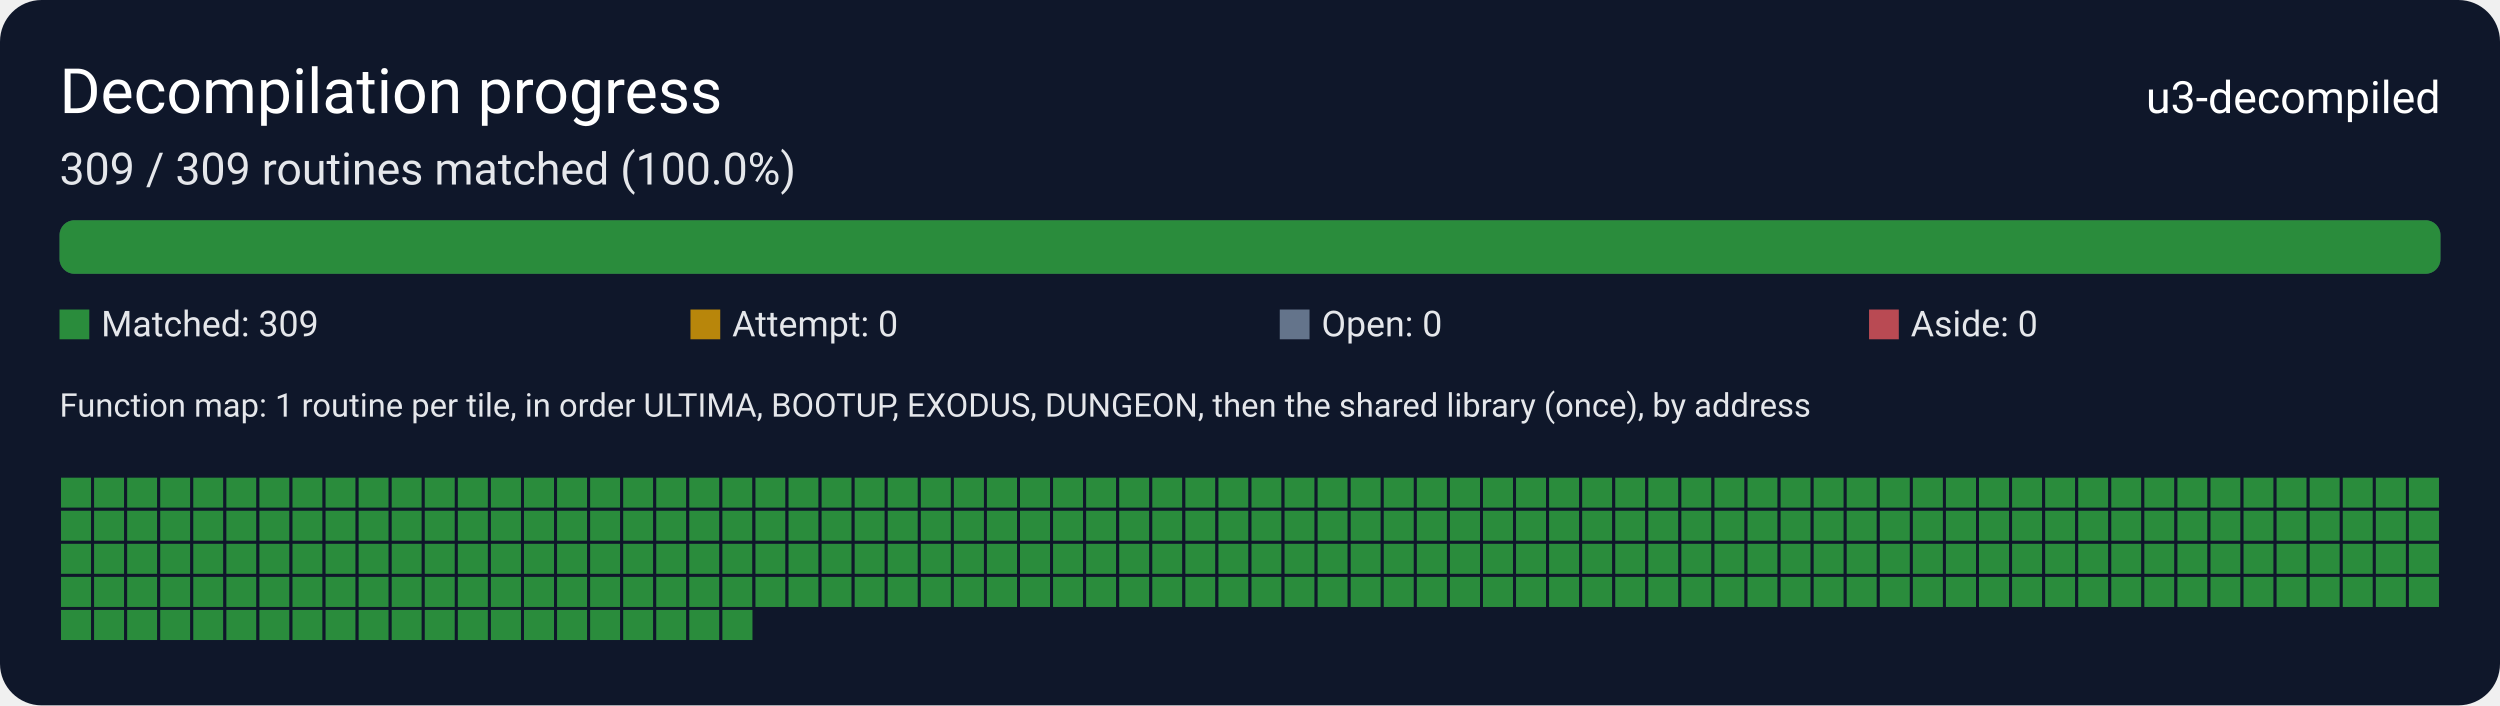
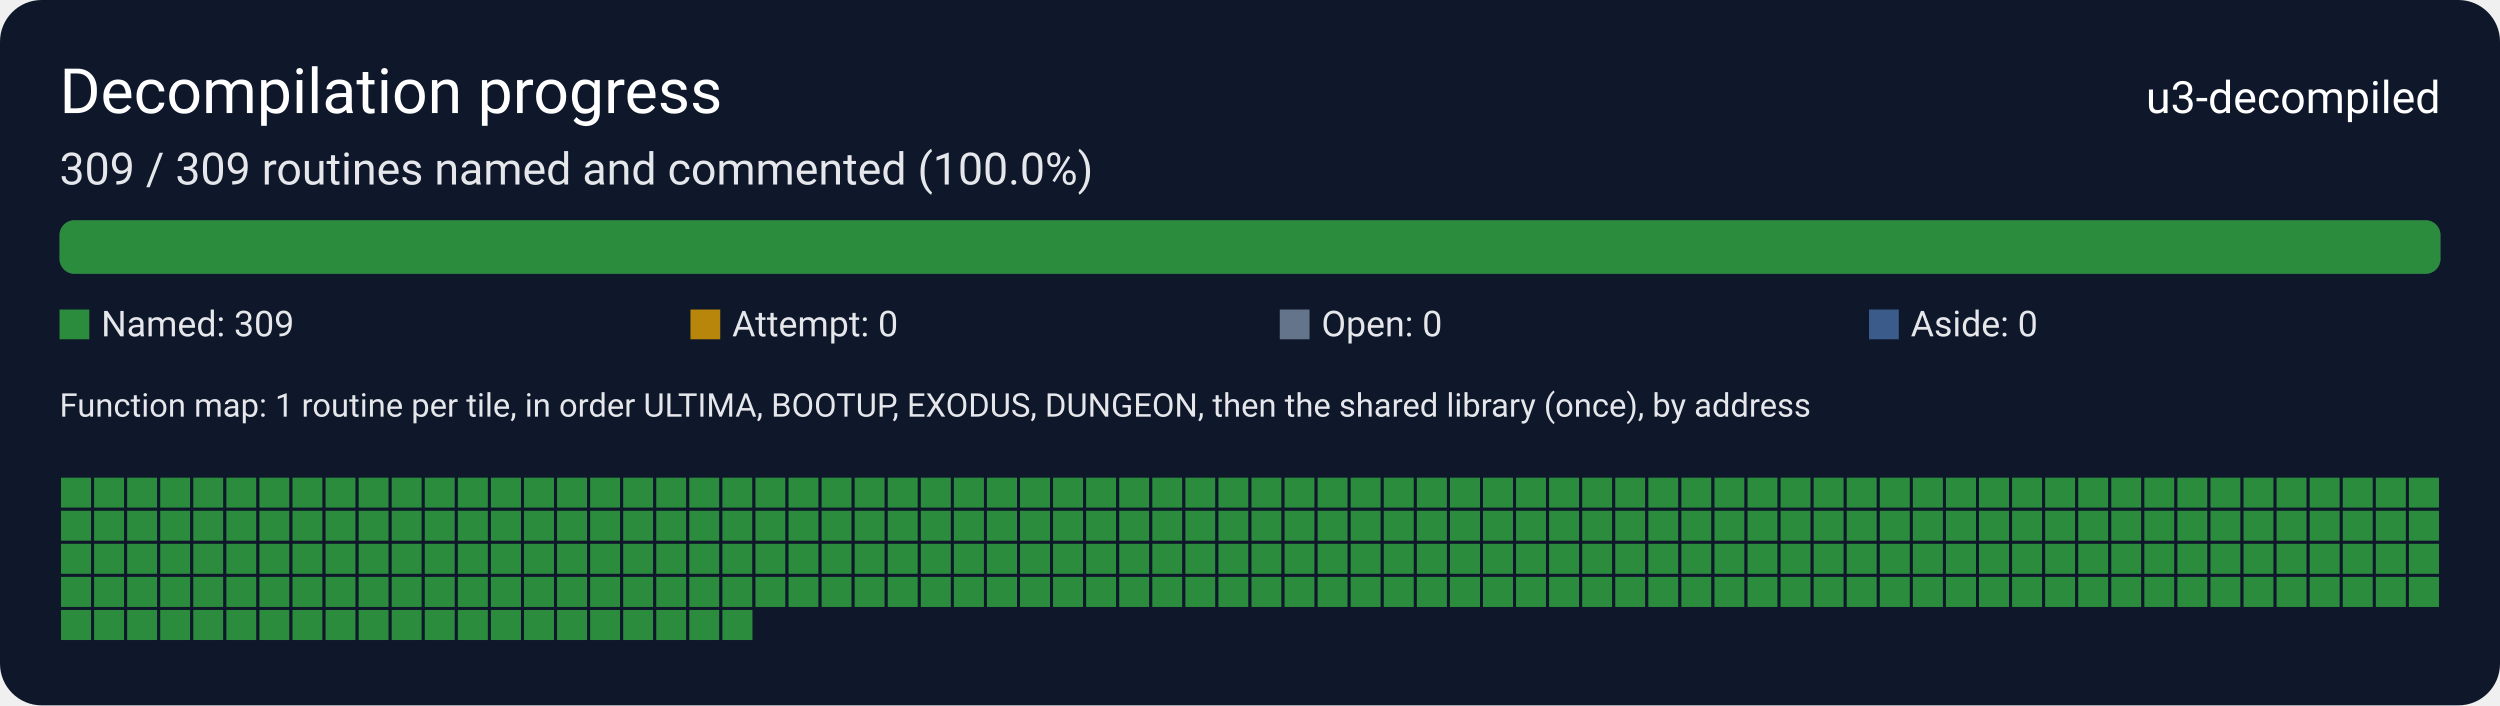
- <svg xmlns="http://www.w3.org/2000/svg" width="840" height="237" viewBox="0 0 840 237" font-family="Roboto, Helvetica, Arial, sans-serif" role="img" aria-label="Decompilation progress: 309 of 309 routines matched">
+ <svg xmlns="http://www.w3.org/2000/svg" width="840" height="237" viewBox="0 0 840 237" font-family="Roboto, Helvetica, Arial, sans-serif" role="img" aria-label="Decompilation progress: 309 of 309 routines named and commented">
  <rect width="840" height="237" rx="14" fill="#0f172a" />
  <text x="20" y="38" font-size="21" fill="#ffffff">Decompilation progress</text>
  <text x="820" y="38" font-size="15" fill="#ffffff" text-anchor="end">u3-decompiled</text>
-   <text x="20" y="62" font-size="15" fill="#e5e7eb">309 / 309 routines matched (100.0%)</text>
+   <text x="20" y="62" font-size="15" fill="#e5e7eb">309 / 309 routines named and commented (100.0%)</text>
  <rect x="20" y="74" width="800" height="18" rx="5" fill="#334155" />
  <rect x="20" y="74" width="800.00" height="18" rx="5" fill="#2a8c3c" />
  <rect x="20" y="104" width="10" height="10" fill="#2a8c3c" />
-   <text x="34" y="113" font-size="12" fill="#e5e7eb">Matched: 309</text>
+   <text x="34" y="113" font-size="12" fill="#e5e7eb">Named: 309</text>
  <rect x="232" y="104" width="10" height="10" fill="#b8860b" />
  <text x="246" y="113" font-size="12" fill="#e5e7eb">Attempt: 0</text>
  <rect x="430" y="104" width="10" height="10" fill="#64748b" />
  <text x="444" y="113" font-size="12" fill="#e5e7eb">Open: 0</text>
-   <rect x="628" y="104" width="10" height="10" fill="#b94a53" />
+   <rect x="628" y="104" width="10" height="10" fill="#3b5b8a" />
  <text x="642" y="113" font-size="12" fill="#e5e7eb">Aside: 0</text>
  <text x="20" y="140" font-size="11" fill="#e5e7eb">Function map: 1 routine per tile, in order ULTIMA, BOOTUP, EXODUS, DUNGEON, then the shared library (once), by address</text>
  <rect x="20.00" y="160.00" width="11.11" height="11.11" fill="#2a8c3c" stroke="#0f172a" stroke-width="1" />
  <rect x="31.11" y="160.00" width="11.11" height="11.11" fill="#2a8c3c" stroke="#0f172a" stroke-width="1" />
  <rect x="42.22" y="160.00" width="11.11" height="11.11" fill="#2a8c3c" stroke="#0f172a" stroke-width="1" />
  <rect x="53.33" y="160.00" width="11.11" height="11.11" fill="#2a8c3c" stroke="#0f172a" stroke-width="1" />
  <rect x="64.44" y="160.00" width="11.11" height="11.11" fill="#2a8c3c" stroke="#0f172a" stroke-width="1" />
  <rect x="75.56" y="160.00" width="11.11" height="11.11" fill="#2a8c3c" stroke="#0f172a" stroke-width="1" />
  <rect x="86.67" y="160.00" width="11.11" height="11.11" fill="#2a8c3c" stroke="#0f172a" stroke-width="1" />
  <rect x="97.78" y="160.00" width="11.11" height="11.11" fill="#2a8c3c" stroke="#0f172a" stroke-width="1" />
  <rect x="108.89" y="160.00" width="11.11" height="11.11" fill="#2a8c3c" stroke="#0f172a" stroke-width="1" />
  <rect x="120.00" y="160.00" width="11.11" height="11.11" fill="#2a8c3c" stroke="#0f172a" stroke-width="1" />
  <rect x="131.11" y="160.00" width="11.11" height="11.11" fill="#2a8c3c" stroke="#0f172a" stroke-width="1" />
  <rect x="142.22" y="160.00" width="11.11" height="11.11" fill="#2a8c3c" stroke="#0f172a" stroke-width="1" />
  <rect x="153.33" y="160.00" width="11.11" height="11.11" fill="#2a8c3c" stroke="#0f172a" stroke-width="1" />
  <rect x="164.44" y="160.00" width="11.11" height="11.11" fill="#2a8c3c" stroke="#0f172a" stroke-width="1" />
  <rect x="175.56" y="160.00" width="11.11" height="11.11" fill="#2a8c3c" stroke="#0f172a" stroke-width="1" />
  <rect x="186.67" y="160.00" width="11.11" height="11.11" fill="#2a8c3c" stroke="#0f172a" stroke-width="1" />
  <rect x="197.78" y="160.00" width="11.11" height="11.11" fill="#2a8c3c" stroke="#0f172a" stroke-width="1" />
  <rect x="208.89" y="160.00" width="11.11" height="11.11" fill="#2a8c3c" stroke="#0f172a" stroke-width="1" />
  <rect x="220.00" y="160.00" width="11.11" height="11.11" fill="#2a8c3c" stroke="#0f172a" stroke-width="1" />
  <rect x="231.11" y="160.00" width="11.11" height="11.11" fill="#2a8c3c" stroke="#0f172a" stroke-width="1" />
  <rect x="242.22" y="160.00" width="11.11" height="11.11" fill="#2a8c3c" stroke="#0f172a" stroke-width="1" />
  <rect x="253.33" y="160.00" width="11.11" height="11.11" fill="#2a8c3c" stroke="#0f172a" stroke-width="1" />
  <rect x="264.44" y="160.00" width="11.11" height="11.11" fill="#2a8c3c" stroke="#0f172a" stroke-width="1" />
  <rect x="275.56" y="160.00" width="11.11" height="11.11" fill="#2a8c3c" stroke="#0f172a" stroke-width="1" />
  <rect x="286.67" y="160.00" width="11.11" height="11.11" fill="#2a8c3c" stroke="#0f172a" stroke-width="1" />
  <rect x="297.78" y="160.00" width="11.11" height="11.11" fill="#2a8c3c" stroke="#0f172a" stroke-width="1" />
  <rect x="308.89" y="160.00" width="11.11" height="11.11" fill="#2a8c3c" stroke="#0f172a" stroke-width="1" />
  <rect x="320.00" y="160.00" width="11.11" height="11.11" fill="#2a8c3c" stroke="#0f172a" stroke-width="1" />
  <rect x="331.11" y="160.00" width="11.11" height="11.11" fill="#2a8c3c" stroke="#0f172a" stroke-width="1" />
  <rect x="342.22" y="160.00" width="11.11" height="11.11" fill="#2a8c3c" stroke="#0f172a" stroke-width="1" />
  <rect x="353.33" y="160.00" width="11.11" height="11.11" fill="#2a8c3c" stroke="#0f172a" stroke-width="1" />
  <rect x="364.44" y="160.00" width="11.11" height="11.11" fill="#2a8c3c" stroke="#0f172a" stroke-width="1" />
  <rect x="375.56" y="160.00" width="11.11" height="11.11" fill="#2a8c3c" stroke="#0f172a" stroke-width="1" />
  <rect x="386.67" y="160.00" width="11.11" height="11.11" fill="#2a8c3c" stroke="#0f172a" stroke-width="1" />
  <rect x="397.78" y="160.00" width="11.11" height="11.11" fill="#2a8c3c" stroke="#0f172a" stroke-width="1" />
  <rect x="408.89" y="160.00" width="11.11" height="11.11" fill="#2a8c3c" stroke="#0f172a" stroke-width="1" />
  <rect x="420.00" y="160.00" width="11.11" height="11.11" fill="#2a8c3c" stroke="#0f172a" stroke-width="1" />
  <rect x="431.11" y="160.00" width="11.11" height="11.11" fill="#2a8c3c" stroke="#0f172a" stroke-width="1" />
  <rect x="442.22" y="160.00" width="11.11" height="11.11" fill="#2a8c3c" stroke="#0f172a" stroke-width="1" />
  <rect x="453.33" y="160.00" width="11.11" height="11.11" fill="#2a8c3c" stroke="#0f172a" stroke-width="1" />
  <rect x="464.44" y="160.00" width="11.11" height="11.11" fill="#2a8c3c" stroke="#0f172a" stroke-width="1" />
  <rect x="475.56" y="160.00" width="11.11" height="11.11" fill="#2a8c3c" stroke="#0f172a" stroke-width="1" />
  <rect x="486.67" y="160.00" width="11.11" height="11.11" fill="#2a8c3c" stroke="#0f172a" stroke-width="1" />
  <rect x="497.78" y="160.00" width="11.11" height="11.11" fill="#2a8c3c" stroke="#0f172a" stroke-width="1" />
  <rect x="508.89" y="160.00" width="11.11" height="11.11" fill="#2a8c3c" stroke="#0f172a" stroke-width="1" />
  <rect x="520.00" y="160.00" width="11.11" height="11.11" fill="#2a8c3c" stroke="#0f172a" stroke-width="1" />
  <rect x="531.11" y="160.00" width="11.11" height="11.11" fill="#2a8c3c" stroke="#0f172a" stroke-width="1" />
  <rect x="542.22" y="160.00" width="11.11" height="11.11" fill="#2a8c3c" stroke="#0f172a" stroke-width="1" />
  <rect x="553.33" y="160.00" width="11.11" height="11.11" fill="#2a8c3c" stroke="#0f172a" stroke-width="1" />
  <rect x="564.44" y="160.00" width="11.11" height="11.11" fill="#2a8c3c" stroke="#0f172a" stroke-width="1" />
  <rect x="575.56" y="160.00" width="11.11" height="11.11" fill="#2a8c3c" stroke="#0f172a" stroke-width="1" />
  <rect x="586.67" y="160.00" width="11.11" height="11.11" fill="#2a8c3c" stroke="#0f172a" stroke-width="1" />
  <rect x="597.78" y="160.00" width="11.11" height="11.11" fill="#2a8c3c" stroke="#0f172a" stroke-width="1" />
  <rect x="608.89" y="160.00" width="11.11" height="11.11" fill="#2a8c3c" stroke="#0f172a" stroke-width="1" />
  <rect x="620.00" y="160.00" width="11.11" height="11.11" fill="#2a8c3c" stroke="#0f172a" stroke-width="1" />
  <rect x="631.11" y="160.00" width="11.11" height="11.11" fill="#2a8c3c" stroke="#0f172a" stroke-width="1" />
  <rect x="642.22" y="160.00" width="11.11" height="11.11" fill="#2a8c3c" stroke="#0f172a" stroke-width="1" />
  <rect x="653.33" y="160.00" width="11.11" height="11.11" fill="#2a8c3c" stroke="#0f172a" stroke-width="1" />
  <rect x="664.44" y="160.00" width="11.11" height="11.11" fill="#2a8c3c" stroke="#0f172a" stroke-width="1" />
  <rect x="675.56" y="160.00" width="11.11" height="11.11" fill="#2a8c3c" stroke="#0f172a" stroke-width="1" />
  <rect x="686.67" y="160.00" width="11.11" height="11.11" fill="#2a8c3c" stroke="#0f172a" stroke-width="1" />
  <rect x="697.78" y="160.00" width="11.11" height="11.11" fill="#2a8c3c" stroke="#0f172a" stroke-width="1" />
  <rect x="708.89" y="160.00" width="11.11" height="11.11" fill="#2a8c3c" stroke="#0f172a" stroke-width="1" />
  <rect x="720.00" y="160.00" width="11.11" height="11.11" fill="#2a8c3c" stroke="#0f172a" stroke-width="1" />
  <rect x="731.11" y="160.00" width="11.11" height="11.11" fill="#2a8c3c" stroke="#0f172a" stroke-width="1" />
  <rect x="742.22" y="160.00" width="11.11" height="11.11" fill="#2a8c3c" stroke="#0f172a" stroke-width="1" />
  <rect x="753.33" y="160.00" width="11.11" height="11.11" fill="#2a8c3c" stroke="#0f172a" stroke-width="1" />
  <rect x="764.44" y="160.00" width="11.11" height="11.11" fill="#2a8c3c" stroke="#0f172a" stroke-width="1" />
  <rect x="775.56" y="160.00" width="11.11" height="11.11" fill="#2a8c3c" stroke="#0f172a" stroke-width="1" />
  <rect x="786.67" y="160.00" width="11.11" height="11.11" fill="#2a8c3c" stroke="#0f172a" stroke-width="1" />
  <rect x="797.78" y="160.00" width="11.11" height="11.11" fill="#2a8c3c" stroke="#0f172a" stroke-width="1" />
  <rect x="808.89" y="160.00" width="11.11" height="11.11" fill="#2a8c3c" stroke="#0f172a" stroke-width="1" />
  <rect x="20.00" y="171.11" width="11.11" height="11.11" fill="#2a8c3c" stroke="#0f172a" stroke-width="1" />
  <rect x="31.11" y="171.11" width="11.11" height="11.11" fill="#2a8c3c" stroke="#0f172a" stroke-width="1" />
  <rect x="42.22" y="171.11" width="11.11" height="11.11" fill="#2a8c3c" stroke="#0f172a" stroke-width="1" />
  <rect x="53.33" y="171.11" width="11.11" height="11.11" fill="#2a8c3c" stroke="#0f172a" stroke-width="1" />
  <rect x="64.44" y="171.11" width="11.11" height="11.11" fill="#2a8c3c" stroke="#0f172a" stroke-width="1" />
  <rect x="75.56" y="171.11" width="11.11" height="11.11" fill="#2a8c3c" stroke="#0f172a" stroke-width="1" />
  <rect x="86.67" y="171.11" width="11.11" height="11.11" fill="#2a8c3c" stroke="#0f172a" stroke-width="1" />
  <rect x="97.78" y="171.11" width="11.11" height="11.11" fill="#2a8c3c" stroke="#0f172a" stroke-width="1" />
  <rect x="108.89" y="171.11" width="11.11" height="11.11" fill="#2a8c3c" stroke="#0f172a" stroke-width="1" />
  <rect x="120.00" y="171.11" width="11.11" height="11.11" fill="#2a8c3c" stroke="#0f172a" stroke-width="1" />
  <rect x="131.11" y="171.11" width="11.11" height="11.11" fill="#2a8c3c" stroke="#0f172a" stroke-width="1" />
  <rect x="142.22" y="171.11" width="11.11" height="11.11" fill="#2a8c3c" stroke="#0f172a" stroke-width="1" />
  <rect x="153.33" y="171.11" width="11.11" height="11.11" fill="#2a8c3c" stroke="#0f172a" stroke-width="1" />
  <rect x="164.44" y="171.11" width="11.11" height="11.11" fill="#2a8c3c" stroke="#0f172a" stroke-width="1" />
  <rect x="175.56" y="171.11" width="11.11" height="11.11" fill="#2a8c3c" stroke="#0f172a" stroke-width="1" />
  <rect x="186.67" y="171.11" width="11.11" height="11.11" fill="#2a8c3c" stroke="#0f172a" stroke-width="1" />
  <rect x="197.78" y="171.11" width="11.11" height="11.11" fill="#2a8c3c" stroke="#0f172a" stroke-width="1" />
  <rect x="208.89" y="171.11" width="11.11" height="11.11" fill="#2a8c3c" stroke="#0f172a" stroke-width="1" />
  <rect x="220.00" y="171.11" width="11.11" height="11.11" fill="#2a8c3c" stroke="#0f172a" stroke-width="1" />
  <rect x="231.11" y="171.11" width="11.11" height="11.11" fill="#2a8c3c" stroke="#0f172a" stroke-width="1" />
  <rect x="242.22" y="171.11" width="11.11" height="11.11" fill="#2a8c3c" stroke="#0f172a" stroke-width="1" />
  <rect x="253.33" y="171.11" width="11.11" height="11.11" fill="#2a8c3c" stroke="#0f172a" stroke-width="1" />
  <rect x="264.44" y="171.11" width="11.11" height="11.11" fill="#2a8c3c" stroke="#0f172a" stroke-width="1" />
  <rect x="275.56" y="171.11" width="11.11" height="11.11" fill="#2a8c3c" stroke="#0f172a" stroke-width="1" />
  <rect x="286.67" y="171.11" width="11.11" height="11.11" fill="#2a8c3c" stroke="#0f172a" stroke-width="1" />
  <rect x="297.78" y="171.11" width="11.11" height="11.11" fill="#2a8c3c" stroke="#0f172a" stroke-width="1" />
  <rect x="308.89" y="171.11" width="11.11" height="11.11" fill="#2a8c3c" stroke="#0f172a" stroke-width="1" />
  <rect x="320.00" y="171.11" width="11.11" height="11.11" fill="#2a8c3c" stroke="#0f172a" stroke-width="1" />
  <rect x="331.11" y="171.11" width="11.11" height="11.11" fill="#2a8c3c" stroke="#0f172a" stroke-width="1" />
  <rect x="342.22" y="171.11" width="11.11" height="11.11" fill="#2a8c3c" stroke="#0f172a" stroke-width="1" />
  <rect x="353.33" y="171.11" width="11.11" height="11.11" fill="#2a8c3c" stroke="#0f172a" stroke-width="1" />
  <rect x="364.44" y="171.11" width="11.11" height="11.11" fill="#2a8c3c" stroke="#0f172a" stroke-width="1" />
  <rect x="375.56" y="171.11" width="11.11" height="11.11" fill="#2a8c3c" stroke="#0f172a" stroke-width="1" />
  <rect x="386.67" y="171.11" width="11.11" height="11.11" fill="#2a8c3c" stroke="#0f172a" stroke-width="1" />
  <rect x="397.78" y="171.11" width="11.11" height="11.11" fill="#2a8c3c" stroke="#0f172a" stroke-width="1" />
  <rect x="408.89" y="171.11" width="11.11" height="11.11" fill="#2a8c3c" stroke="#0f172a" stroke-width="1" />
  <rect x="420.00" y="171.11" width="11.11" height="11.11" fill="#2a8c3c" stroke="#0f172a" stroke-width="1" />
  <rect x="431.11" y="171.11" width="11.11" height="11.11" fill="#2a8c3c" stroke="#0f172a" stroke-width="1" />
  <rect x="442.22" y="171.11" width="11.11" height="11.11" fill="#2a8c3c" stroke="#0f172a" stroke-width="1" />
  <rect x="453.33" y="171.11" width="11.11" height="11.11" fill="#2a8c3c" stroke="#0f172a" stroke-width="1" />
  <rect x="464.44" y="171.11" width="11.11" height="11.11" fill="#2a8c3c" stroke="#0f172a" stroke-width="1" />
  <rect x="475.56" y="171.11" width="11.11" height="11.11" fill="#2a8c3c" stroke="#0f172a" stroke-width="1" />
  <rect x="486.67" y="171.11" width="11.11" height="11.11" fill="#2a8c3c" stroke="#0f172a" stroke-width="1" />
  <rect x="497.78" y="171.11" width="11.11" height="11.11" fill="#2a8c3c" stroke="#0f172a" stroke-width="1" />
  <rect x="508.89" y="171.11" width="11.11" height="11.11" fill="#2a8c3c" stroke="#0f172a" stroke-width="1" />
  <rect x="520.00" y="171.11" width="11.11" height="11.11" fill="#2a8c3c" stroke="#0f172a" stroke-width="1" />
  <rect x="531.11" y="171.11" width="11.11" height="11.11" fill="#2a8c3c" stroke="#0f172a" stroke-width="1" />
  <rect x="542.22" y="171.11" width="11.11" height="11.11" fill="#2a8c3c" stroke="#0f172a" stroke-width="1" />
  <rect x="553.33" y="171.11" width="11.11" height="11.11" fill="#2a8c3c" stroke="#0f172a" stroke-width="1" />
  <rect x="564.44" y="171.11" width="11.11" height="11.11" fill="#2a8c3c" stroke="#0f172a" stroke-width="1" />
  <rect x="575.56" y="171.11" width="11.11" height="11.11" fill="#2a8c3c" stroke="#0f172a" stroke-width="1" />
  <rect x="586.67" y="171.11" width="11.11" height="11.11" fill="#2a8c3c" stroke="#0f172a" stroke-width="1" />
  <rect x="597.78" y="171.11" width="11.11" height="11.11" fill="#2a8c3c" stroke="#0f172a" stroke-width="1" />
  <rect x="608.89" y="171.11" width="11.11" height="11.11" fill="#2a8c3c" stroke="#0f172a" stroke-width="1" />
  <rect x="620.00" y="171.11" width="11.11" height="11.11" fill="#2a8c3c" stroke="#0f172a" stroke-width="1" />
  <rect x="631.11" y="171.11" width="11.11" height="11.11" fill="#2a8c3c" stroke="#0f172a" stroke-width="1" />
  <rect x="642.22" y="171.11" width="11.11" height="11.11" fill="#2a8c3c" stroke="#0f172a" stroke-width="1" />
  <rect x="653.33" y="171.11" width="11.11" height="11.11" fill="#2a8c3c" stroke="#0f172a" stroke-width="1" />
  <rect x="664.44" y="171.11" width="11.11" height="11.11" fill="#2a8c3c" stroke="#0f172a" stroke-width="1" />
  <rect x="675.56" y="171.11" width="11.11" height="11.11" fill="#2a8c3c" stroke="#0f172a" stroke-width="1" />
  <rect x="686.67" y="171.11" width="11.11" height="11.11" fill="#2a8c3c" stroke="#0f172a" stroke-width="1" />
  <rect x="697.78" y="171.11" width="11.11" height="11.11" fill="#2a8c3c" stroke="#0f172a" stroke-width="1" />
  <rect x="708.89" y="171.11" width="11.11" height="11.11" fill="#2a8c3c" stroke="#0f172a" stroke-width="1" />
  <rect x="720.00" y="171.11" width="11.11" height="11.11" fill="#2a8c3c" stroke="#0f172a" stroke-width="1" />
  <rect x="731.11" y="171.11" width="11.11" height="11.11" fill="#2a8c3c" stroke="#0f172a" stroke-width="1" />
  <rect x="742.22" y="171.11" width="11.11" height="11.11" fill="#2a8c3c" stroke="#0f172a" stroke-width="1" />
  <rect x="753.33" y="171.11" width="11.11" height="11.11" fill="#2a8c3c" stroke="#0f172a" stroke-width="1" />
  <rect x="764.44" y="171.11" width="11.11" height="11.11" fill="#2a8c3c" stroke="#0f172a" stroke-width="1" />
  <rect x="775.56" y="171.11" width="11.11" height="11.11" fill="#2a8c3c" stroke="#0f172a" stroke-width="1" />
  <rect x="786.67" y="171.11" width="11.11" height="11.11" fill="#2a8c3c" stroke="#0f172a" stroke-width="1" />
  <rect x="797.78" y="171.11" width="11.11" height="11.11" fill="#2a8c3c" stroke="#0f172a" stroke-width="1" />
  <rect x="808.89" y="171.11" width="11.11" height="11.11" fill="#2a8c3c" stroke="#0f172a" stroke-width="1" />
  <rect x="20.00" y="182.22" width="11.11" height="11.11" fill="#2a8c3c" stroke="#0f172a" stroke-width="1" />
  <rect x="31.11" y="182.22" width="11.11" height="11.11" fill="#2a8c3c" stroke="#0f172a" stroke-width="1" />
  <rect x="42.22" y="182.22" width="11.11" height="11.11" fill="#2a8c3c" stroke="#0f172a" stroke-width="1" />
  <rect x="53.33" y="182.22" width="11.11" height="11.11" fill="#2a8c3c" stroke="#0f172a" stroke-width="1" />
  <rect x="64.44" y="182.22" width="11.11" height="11.11" fill="#2a8c3c" stroke="#0f172a" stroke-width="1" />
  <rect x="75.56" y="182.22" width="11.11" height="11.11" fill="#2a8c3c" stroke="#0f172a" stroke-width="1" />
  <rect x="86.67" y="182.22" width="11.11" height="11.11" fill="#2a8c3c" stroke="#0f172a" stroke-width="1" />
  <rect x="97.78" y="182.22" width="11.11" height="11.11" fill="#2a8c3c" stroke="#0f172a" stroke-width="1" />
  <rect x="108.89" y="182.22" width="11.11" height="11.11" fill="#2a8c3c" stroke="#0f172a" stroke-width="1" />
  <rect x="120.00" y="182.22" width="11.11" height="11.11" fill="#2a8c3c" stroke="#0f172a" stroke-width="1" />
  <rect x="131.11" y="182.22" width="11.11" height="11.11" fill="#2a8c3c" stroke="#0f172a" stroke-width="1" />
  <rect x="142.22" y="182.22" width="11.11" height="11.11" fill="#2a8c3c" stroke="#0f172a" stroke-width="1" />
  <rect x="153.33" y="182.22" width="11.11" height="11.11" fill="#2a8c3c" stroke="#0f172a" stroke-width="1" />
  <rect x="164.44" y="182.22" width="11.11" height="11.11" fill="#2a8c3c" stroke="#0f172a" stroke-width="1" />
  <rect x="175.56" y="182.22" width="11.11" height="11.11" fill="#2a8c3c" stroke="#0f172a" stroke-width="1" />
  <rect x="186.67" y="182.22" width="11.11" height="11.11" fill="#2a8c3c" stroke="#0f172a" stroke-width="1" />
  <rect x="197.78" y="182.22" width="11.11" height="11.11" fill="#2a8c3c" stroke="#0f172a" stroke-width="1" />
  <rect x="208.89" y="182.22" width="11.11" height="11.11" fill="#2a8c3c" stroke="#0f172a" stroke-width="1" />
  <rect x="220.00" y="182.22" width="11.11" height="11.11" fill="#2a8c3c" stroke="#0f172a" stroke-width="1" />
  <rect x="231.11" y="182.22" width="11.11" height="11.11" fill="#2a8c3c" stroke="#0f172a" stroke-width="1" />
  <rect x="242.22" y="182.22" width="11.11" height="11.11" fill="#2a8c3c" stroke="#0f172a" stroke-width="1" />
  <rect x="253.33" y="182.22" width="11.11" height="11.11" fill="#2a8c3c" stroke="#0f172a" stroke-width="1" />
  <rect x="264.44" y="182.22" width="11.11" height="11.11" fill="#2a8c3c" stroke="#0f172a" stroke-width="1" />
  <rect x="275.56" y="182.22" width="11.11" height="11.11" fill="#2a8c3c" stroke="#0f172a" stroke-width="1" />
  <rect x="286.67" y="182.22" width="11.11" height="11.11" fill="#2a8c3c" stroke="#0f172a" stroke-width="1" />
  <rect x="297.78" y="182.22" width="11.11" height="11.11" fill="#2a8c3c" stroke="#0f172a" stroke-width="1" />
  <rect x="308.89" y="182.22" width="11.11" height="11.11" fill="#2a8c3c" stroke="#0f172a" stroke-width="1" />
  <rect x="320.00" y="182.22" width="11.11" height="11.11" fill="#2a8c3c" stroke="#0f172a" stroke-width="1" />
  <rect x="331.11" y="182.22" width="11.11" height="11.11" fill="#2a8c3c" stroke="#0f172a" stroke-width="1" />
  <rect x="342.22" y="182.22" width="11.11" height="11.11" fill="#2a8c3c" stroke="#0f172a" stroke-width="1" />
  <rect x="353.33" y="182.22" width="11.11" height="11.11" fill="#2a8c3c" stroke="#0f172a" stroke-width="1" />
  <rect x="364.44" y="182.22" width="11.11" height="11.11" fill="#2a8c3c" stroke="#0f172a" stroke-width="1" />
  <rect x="375.56" y="182.22" width="11.11" height="11.11" fill="#2a8c3c" stroke="#0f172a" stroke-width="1" />
  <rect x="386.67" y="182.22" width="11.11" height="11.11" fill="#2a8c3c" stroke="#0f172a" stroke-width="1" />
  <rect x="397.78" y="182.22" width="11.11" height="11.11" fill="#2a8c3c" stroke="#0f172a" stroke-width="1" />
  <rect x="408.89" y="182.22" width="11.11" height="11.11" fill="#2a8c3c" stroke="#0f172a" stroke-width="1" />
  <rect x="420.00" y="182.22" width="11.11" height="11.11" fill="#2a8c3c" stroke="#0f172a" stroke-width="1" />
  <rect x="431.11" y="182.22" width="11.11" height="11.11" fill="#2a8c3c" stroke="#0f172a" stroke-width="1" />
  <rect x="442.22" y="182.22" width="11.11" height="11.11" fill="#2a8c3c" stroke="#0f172a" stroke-width="1" />
  <rect x="453.33" y="182.22" width="11.11" height="11.11" fill="#2a8c3c" stroke="#0f172a" stroke-width="1" />
  <rect x="464.44" y="182.22" width="11.11" height="11.11" fill="#2a8c3c" stroke="#0f172a" stroke-width="1" />
  <rect x="475.56" y="182.22" width="11.11" height="11.11" fill="#2a8c3c" stroke="#0f172a" stroke-width="1" />
  <rect x="486.67" y="182.22" width="11.11" height="11.11" fill="#2a8c3c" stroke="#0f172a" stroke-width="1" />
  <rect x="497.78" y="182.22" width="11.11" height="11.11" fill="#2a8c3c" stroke="#0f172a" stroke-width="1" />
  <rect x="508.89" y="182.22" width="11.11" height="11.11" fill="#2a8c3c" stroke="#0f172a" stroke-width="1" />
  <rect x="520.00" y="182.22" width="11.11" height="11.11" fill="#2a8c3c" stroke="#0f172a" stroke-width="1" />
  <rect x="531.11" y="182.22" width="11.11" height="11.11" fill="#2a8c3c" stroke="#0f172a" stroke-width="1" />
  <rect x="542.22" y="182.22" width="11.11" height="11.11" fill="#2a8c3c" stroke="#0f172a" stroke-width="1" />
  <rect x="553.33" y="182.22" width="11.11" height="11.11" fill="#2a8c3c" stroke="#0f172a" stroke-width="1" />
  <rect x="564.44" y="182.22" width="11.11" height="11.11" fill="#2a8c3c" stroke="#0f172a" stroke-width="1" />
  <rect x="575.56" y="182.22" width="11.11" height="11.11" fill="#2a8c3c" stroke="#0f172a" stroke-width="1" />
  <rect x="586.67" y="182.22" width="11.11" height="11.11" fill="#2a8c3c" stroke="#0f172a" stroke-width="1" />
  <rect x="597.78" y="182.22" width="11.11" height="11.11" fill="#2a8c3c" stroke="#0f172a" stroke-width="1" />
  <rect x="608.89" y="182.22" width="11.11" height="11.11" fill="#2a8c3c" stroke="#0f172a" stroke-width="1" />
  <rect x="620.00" y="182.22" width="11.11" height="11.11" fill="#2a8c3c" stroke="#0f172a" stroke-width="1" />
  <rect x="631.11" y="182.22" width="11.11" height="11.11" fill="#2a8c3c" stroke="#0f172a" stroke-width="1" />
  <rect x="642.22" y="182.22" width="11.11" height="11.11" fill="#2a8c3c" stroke="#0f172a" stroke-width="1" />
  <rect x="653.33" y="182.22" width="11.11" height="11.11" fill="#2a8c3c" stroke="#0f172a" stroke-width="1" />
  <rect x="664.44" y="182.22" width="11.11" height="11.11" fill="#2a8c3c" stroke="#0f172a" stroke-width="1" />
  <rect x="675.56" y="182.22" width="11.11" height="11.11" fill="#2a8c3c" stroke="#0f172a" stroke-width="1" />
  <rect x="686.67" y="182.22" width="11.11" height="11.11" fill="#2a8c3c" stroke="#0f172a" stroke-width="1" />
  <rect x="697.78" y="182.22" width="11.11" height="11.11" fill="#2a8c3c" stroke="#0f172a" stroke-width="1" />
  <rect x="708.89" y="182.22" width="11.11" height="11.11" fill="#2a8c3c" stroke="#0f172a" stroke-width="1" />
  <rect x="720.00" y="182.22" width="11.11" height="11.11" fill="#2a8c3c" stroke="#0f172a" stroke-width="1" />
  <rect x="731.11" y="182.22" width="11.11" height="11.11" fill="#2a8c3c" stroke="#0f172a" stroke-width="1" />
  <rect x="742.22" y="182.22" width="11.11" height="11.11" fill="#2a8c3c" stroke="#0f172a" stroke-width="1" />
  <rect x="753.33" y="182.22" width="11.11" height="11.11" fill="#2a8c3c" stroke="#0f172a" stroke-width="1" />
  <rect x="764.44" y="182.22" width="11.11" height="11.11" fill="#2a8c3c" stroke="#0f172a" stroke-width="1" />
  <rect x="775.56" y="182.22" width="11.11" height="11.11" fill="#2a8c3c" stroke="#0f172a" stroke-width="1" />
  <rect x="786.67" y="182.22" width="11.11" height="11.11" fill="#2a8c3c" stroke="#0f172a" stroke-width="1" />
  <rect x="797.78" y="182.22" width="11.11" height="11.11" fill="#2a8c3c" stroke="#0f172a" stroke-width="1" />
  <rect x="808.89" y="182.22" width="11.11" height="11.11" fill="#2a8c3c" stroke="#0f172a" stroke-width="1" />
  <rect x="20.00" y="193.33" width="11.11" height="11.11" fill="#2a8c3c" stroke="#0f172a" stroke-width="1" />
  <rect x="31.11" y="193.33" width="11.11" height="11.11" fill="#2a8c3c" stroke="#0f172a" stroke-width="1" />
  <rect x="42.22" y="193.33" width="11.11" height="11.11" fill="#2a8c3c" stroke="#0f172a" stroke-width="1" />
  <rect x="53.33" y="193.33" width="11.11" height="11.11" fill="#2a8c3c" stroke="#0f172a" stroke-width="1" />
  <rect x="64.44" y="193.33" width="11.11" height="11.11" fill="#2a8c3c" stroke="#0f172a" stroke-width="1" />
  <rect x="75.56" y="193.33" width="11.11" height="11.11" fill="#2a8c3c" stroke="#0f172a" stroke-width="1" />
  <rect x="86.67" y="193.33" width="11.11" height="11.11" fill="#2a8c3c" stroke="#0f172a" stroke-width="1" />
  <rect x="97.78" y="193.33" width="11.11" height="11.11" fill="#2a8c3c" stroke="#0f172a" stroke-width="1" />
  <rect x="108.89" y="193.33" width="11.11" height="11.11" fill="#2a8c3c" stroke="#0f172a" stroke-width="1" />
  <rect x="120.00" y="193.33" width="11.11" height="11.11" fill="#2a8c3c" stroke="#0f172a" stroke-width="1" />
  <rect x="131.11" y="193.33" width="11.11" height="11.11" fill="#2a8c3c" stroke="#0f172a" stroke-width="1" />
  <rect x="142.22" y="193.33" width="11.11" height="11.11" fill="#2a8c3c" stroke="#0f172a" stroke-width="1" />
  <rect x="153.33" y="193.33" width="11.11" height="11.11" fill="#2a8c3c" stroke="#0f172a" stroke-width="1" />
  <rect x="164.44" y="193.33" width="11.11" height="11.11" fill="#2a8c3c" stroke="#0f172a" stroke-width="1" />
  <rect x="175.56" y="193.33" width="11.11" height="11.11" fill="#2a8c3c" stroke="#0f172a" stroke-width="1" />
  <rect x="186.67" y="193.33" width="11.11" height="11.11" fill="#2a8c3c" stroke="#0f172a" stroke-width="1" />
  <rect x="197.78" y="193.33" width="11.11" height="11.11" fill="#2a8c3c" stroke="#0f172a" stroke-width="1" />
  <rect x="208.89" y="193.33" width="11.11" height="11.11" fill="#2a8c3c" stroke="#0f172a" stroke-width="1" />
  <rect x="220.00" y="193.33" width="11.11" height="11.11" fill="#2a8c3c" stroke="#0f172a" stroke-width="1" />
  <rect x="231.11" y="193.33" width="11.11" height="11.11" fill="#2a8c3c" stroke="#0f172a" stroke-width="1" />
  <rect x="242.22" y="193.33" width="11.11" height="11.11" fill="#2a8c3c" stroke="#0f172a" stroke-width="1" />
  <rect x="253.33" y="193.33" width="11.11" height="11.11" fill="#2a8c3c" stroke="#0f172a" stroke-width="1" />
  <rect x="264.44" y="193.33" width="11.11" height="11.11" fill="#2a8c3c" stroke="#0f172a" stroke-width="1" />
  <rect x="275.56" y="193.33" width="11.11" height="11.11" fill="#2a8c3c" stroke="#0f172a" stroke-width="1" />
  <rect x="286.67" y="193.33" width="11.11" height="11.11" fill="#2a8c3c" stroke="#0f172a" stroke-width="1" />
  <rect x="297.78" y="193.33" width="11.11" height="11.11" fill="#2a8c3c" stroke="#0f172a" stroke-width="1" />
  <rect x="308.89" y="193.33" width="11.11" height="11.11" fill="#2a8c3c" stroke="#0f172a" stroke-width="1" />
  <rect x="320.00" y="193.33" width="11.11" height="11.11" fill="#2a8c3c" stroke="#0f172a" stroke-width="1" />
  <rect x="331.11" y="193.33" width="11.11" height="11.11" fill="#2a8c3c" stroke="#0f172a" stroke-width="1" />
  <rect x="342.22" y="193.33" width="11.11" height="11.11" fill="#2a8c3c" stroke="#0f172a" stroke-width="1" />
  <rect x="353.33" y="193.33" width="11.11" height="11.11" fill="#2a8c3c" stroke="#0f172a" stroke-width="1" />
  <rect x="364.44" y="193.33" width="11.11" height="11.11" fill="#2a8c3c" stroke="#0f172a" stroke-width="1" />
  <rect x="375.56" y="193.33" width="11.11" height="11.11" fill="#2a8c3c" stroke="#0f172a" stroke-width="1" />
  <rect x="386.67" y="193.33" width="11.11" height="11.11" fill="#2a8c3c" stroke="#0f172a" stroke-width="1" />
  <rect x="397.78" y="193.33" width="11.11" height="11.11" fill="#2a8c3c" stroke="#0f172a" stroke-width="1" />
  <rect x="408.89" y="193.33" width="11.11" height="11.11" fill="#2a8c3c" stroke="#0f172a" stroke-width="1" />
  <rect x="420.00" y="193.33" width="11.11" height="11.11" fill="#2a8c3c" stroke="#0f172a" stroke-width="1" />
  <rect x="431.11" y="193.33" width="11.11" height="11.11" fill="#2a8c3c" stroke="#0f172a" stroke-width="1" />
  <rect x="442.22" y="193.33" width="11.11" height="11.11" fill="#2a8c3c" stroke="#0f172a" stroke-width="1" />
  <rect x="453.33" y="193.33" width="11.11" height="11.11" fill="#2a8c3c" stroke="#0f172a" stroke-width="1" />
  <rect x="464.44" y="193.33" width="11.11" height="11.11" fill="#2a8c3c" stroke="#0f172a" stroke-width="1" />
  <rect x="475.56" y="193.33" width="11.11" height="11.11" fill="#2a8c3c" stroke="#0f172a" stroke-width="1" />
  <rect x="486.67" y="193.33" width="11.11" height="11.11" fill="#2a8c3c" stroke="#0f172a" stroke-width="1" />
  <rect x="497.78" y="193.33" width="11.11" height="11.11" fill="#2a8c3c" stroke="#0f172a" stroke-width="1" />
  <rect x="508.89" y="193.33" width="11.11" height="11.11" fill="#2a8c3c" stroke="#0f172a" stroke-width="1" />
  <rect x="520.00" y="193.33" width="11.11" height="11.11" fill="#2a8c3c" stroke="#0f172a" stroke-width="1" />
  <rect x="531.11" y="193.33" width="11.11" height="11.11" fill="#2a8c3c" stroke="#0f172a" stroke-width="1" />
  <rect x="542.22" y="193.33" width="11.11" height="11.11" fill="#2a8c3c" stroke="#0f172a" stroke-width="1" />
  <rect x="553.33" y="193.33" width="11.11" height="11.11" fill="#2a8c3c" stroke="#0f172a" stroke-width="1" />
  <rect x="564.44" y="193.33" width="11.11" height="11.11" fill="#2a8c3c" stroke="#0f172a" stroke-width="1" />
  <rect x="575.56" y="193.33" width="11.11" height="11.11" fill="#2a8c3c" stroke="#0f172a" stroke-width="1" />
  <rect x="586.67" y="193.33" width="11.11" height="11.11" fill="#2a8c3c" stroke="#0f172a" stroke-width="1" />
  <rect x="597.78" y="193.33" width="11.11" height="11.11" fill="#2a8c3c" stroke="#0f172a" stroke-width="1" />
  <rect x="608.89" y="193.33" width="11.11" height="11.11" fill="#2a8c3c" stroke="#0f172a" stroke-width="1" />
  <rect x="620.00" y="193.33" width="11.11" height="11.11" fill="#2a8c3c" stroke="#0f172a" stroke-width="1" />
  <rect x="631.11" y="193.33" width="11.11" height="11.11" fill="#2a8c3c" stroke="#0f172a" stroke-width="1" />
  <rect x="642.22" y="193.33" width="11.11" height="11.11" fill="#2a8c3c" stroke="#0f172a" stroke-width="1" />
  <rect x="653.33" y="193.33" width="11.11" height="11.11" fill="#2a8c3c" stroke="#0f172a" stroke-width="1" />
  <rect x="664.44" y="193.33" width="11.11" height="11.11" fill="#2a8c3c" stroke="#0f172a" stroke-width="1" />
  <rect x="675.56" y="193.33" width="11.11" height="11.11" fill="#2a8c3c" stroke="#0f172a" stroke-width="1" />
  <rect x="686.67" y="193.33" width="11.11" height="11.11" fill="#2a8c3c" stroke="#0f172a" stroke-width="1" />
  <rect x="697.78" y="193.33" width="11.11" height="11.11" fill="#2a8c3c" stroke="#0f172a" stroke-width="1" />
  <rect x="708.89" y="193.33" width="11.11" height="11.11" fill="#2a8c3c" stroke="#0f172a" stroke-width="1" />
  <rect x="720.00" y="193.33" width="11.11" height="11.11" fill="#2a8c3c" stroke="#0f172a" stroke-width="1" />
  <rect x="731.11" y="193.33" width="11.11" height="11.11" fill="#2a8c3c" stroke="#0f172a" stroke-width="1" />
  <rect x="742.22" y="193.33" width="11.11" height="11.11" fill="#2a8c3c" stroke="#0f172a" stroke-width="1" />
  <rect x="753.33" y="193.33" width="11.11" height="11.11" fill="#2a8c3c" stroke="#0f172a" stroke-width="1" />
  <rect x="764.44" y="193.33" width="11.11" height="11.11" fill="#2a8c3c" stroke="#0f172a" stroke-width="1" />
  <rect x="775.56" y="193.33" width="11.11" height="11.11" fill="#2a8c3c" stroke="#0f172a" stroke-width="1" />
  <rect x="786.67" y="193.33" width="11.11" height="11.11" fill="#2a8c3c" stroke="#0f172a" stroke-width="1" />
  <rect x="797.78" y="193.33" width="11.11" height="11.11" fill="#2a8c3c" stroke="#0f172a" stroke-width="1" />
  <rect x="808.89" y="193.33" width="11.11" height="11.11" fill="#2a8c3c" stroke="#0f172a" stroke-width="1" />
  <rect x="20.00" y="204.44" width="11.11" height="11.11" fill="#2a8c3c" stroke="#0f172a" stroke-width="1" />
  <rect x="31.11" y="204.44" width="11.11" height="11.11" fill="#2a8c3c" stroke="#0f172a" stroke-width="1" />
  <rect x="42.22" y="204.44" width="11.11" height="11.11" fill="#2a8c3c" stroke="#0f172a" stroke-width="1" />
  <rect x="53.33" y="204.44" width="11.11" height="11.11" fill="#2a8c3c" stroke="#0f172a" stroke-width="1" />
  <rect x="64.44" y="204.44" width="11.11" height="11.11" fill="#2a8c3c" stroke="#0f172a" stroke-width="1" />
  <rect x="75.56" y="204.44" width="11.11" height="11.11" fill="#2a8c3c" stroke="#0f172a" stroke-width="1" />
  <rect x="86.67" y="204.44" width="11.11" height="11.11" fill="#2a8c3c" stroke="#0f172a" stroke-width="1" />
  <rect x="97.78" y="204.44" width="11.11" height="11.11" fill="#2a8c3c" stroke="#0f172a" stroke-width="1" />
  <rect x="108.89" y="204.44" width="11.11" height="11.11" fill="#2a8c3c" stroke="#0f172a" stroke-width="1" />
  <rect x="120.00" y="204.44" width="11.11" height="11.11" fill="#2a8c3c" stroke="#0f172a" stroke-width="1" />
  <rect x="131.11" y="204.44" width="11.11" height="11.11" fill="#2a8c3c" stroke="#0f172a" stroke-width="1" />
  <rect x="142.22" y="204.44" width="11.11" height="11.11" fill="#2a8c3c" stroke="#0f172a" stroke-width="1" />
  <rect x="153.33" y="204.44" width="11.11" height="11.11" fill="#2a8c3c" stroke="#0f172a" stroke-width="1" />
  <rect x="164.44" y="204.44" width="11.11" height="11.11" fill="#2a8c3c" stroke="#0f172a" stroke-width="1" />
  <rect x="175.56" y="204.44" width="11.11" height="11.11" fill="#2a8c3c" stroke="#0f172a" stroke-width="1" />
  <rect x="186.67" y="204.44" width="11.11" height="11.11" fill="#2a8c3c" stroke="#0f172a" stroke-width="1" />
  <rect x="197.78" y="204.44" width="11.11" height="11.11" fill="#2a8c3c" stroke="#0f172a" stroke-width="1" />
  <rect x="208.89" y="204.44" width="11.11" height="11.11" fill="#2a8c3c" stroke="#0f172a" stroke-width="1" />
  <rect x="220.00" y="204.44" width="11.11" height="11.11" fill="#2a8c3c" stroke="#0f172a" stroke-width="1" />
  <rect x="231.11" y="204.44" width="11.11" height="11.11" fill="#2a8c3c" stroke="#0f172a" stroke-width="1" />
  <rect x="242.22" y="204.44" width="11.11" height="11.11" fill="#2a8c3c" stroke="#0f172a" stroke-width="1" />
</svg>
